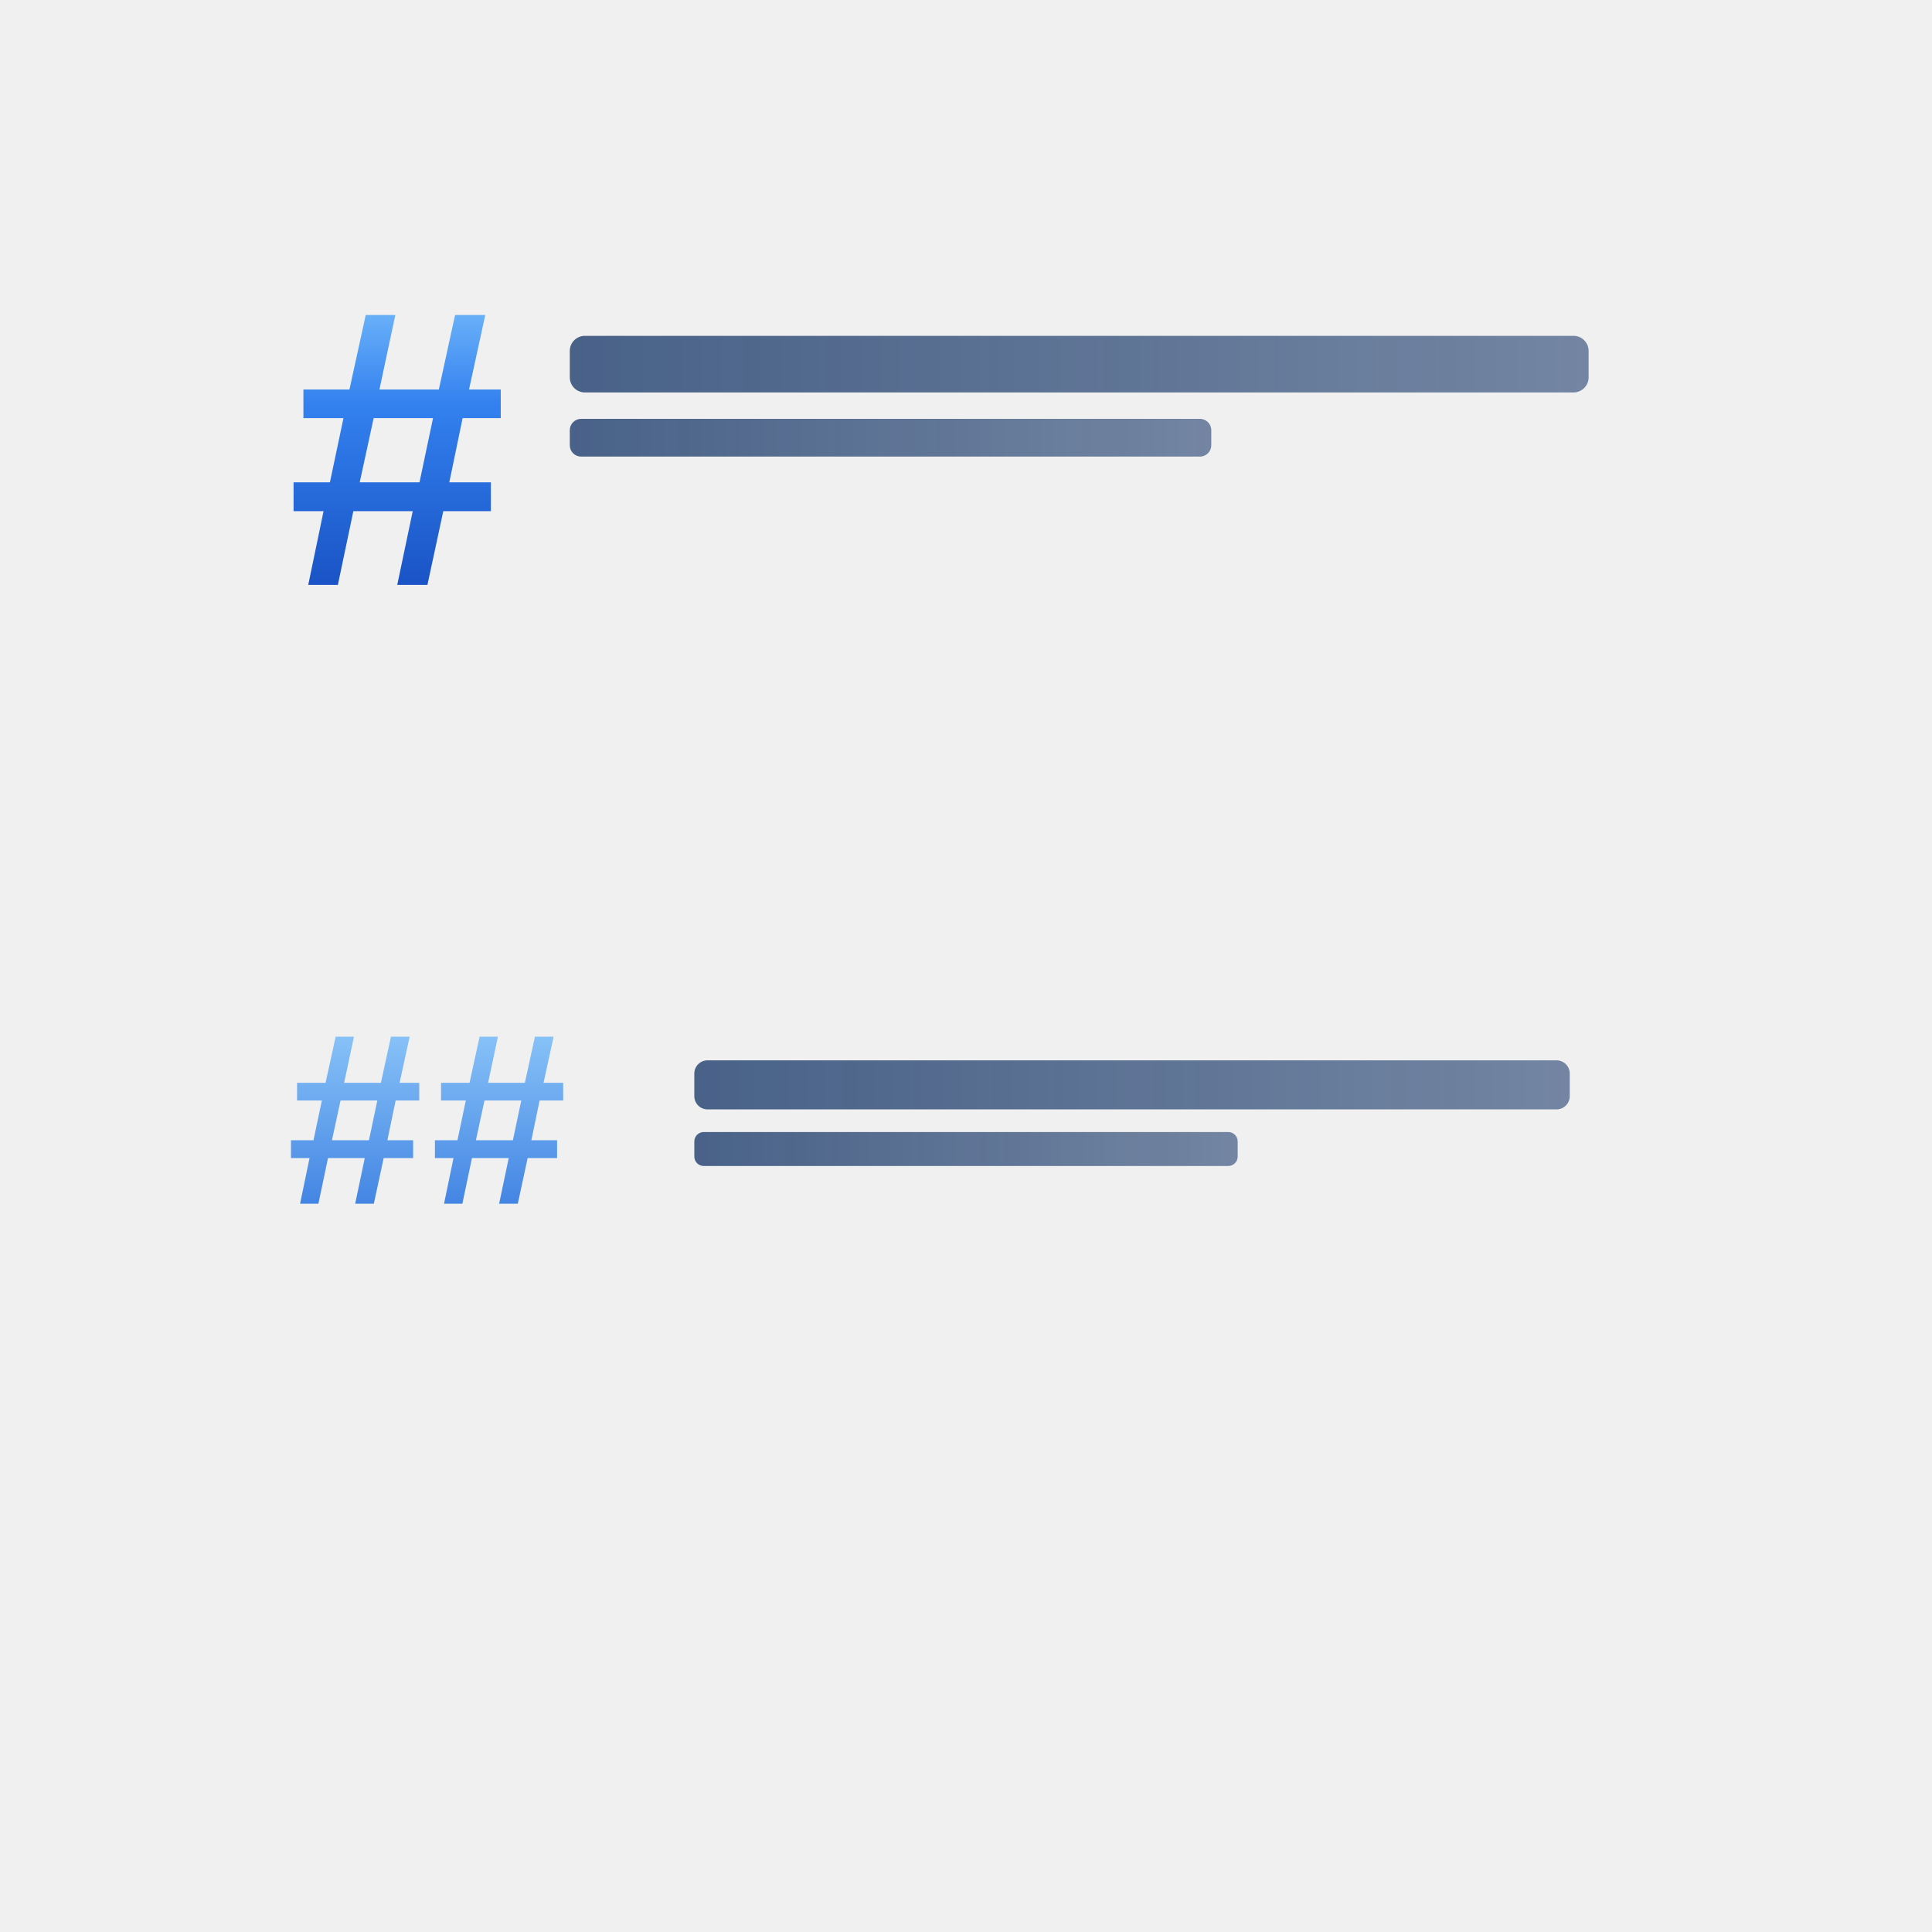
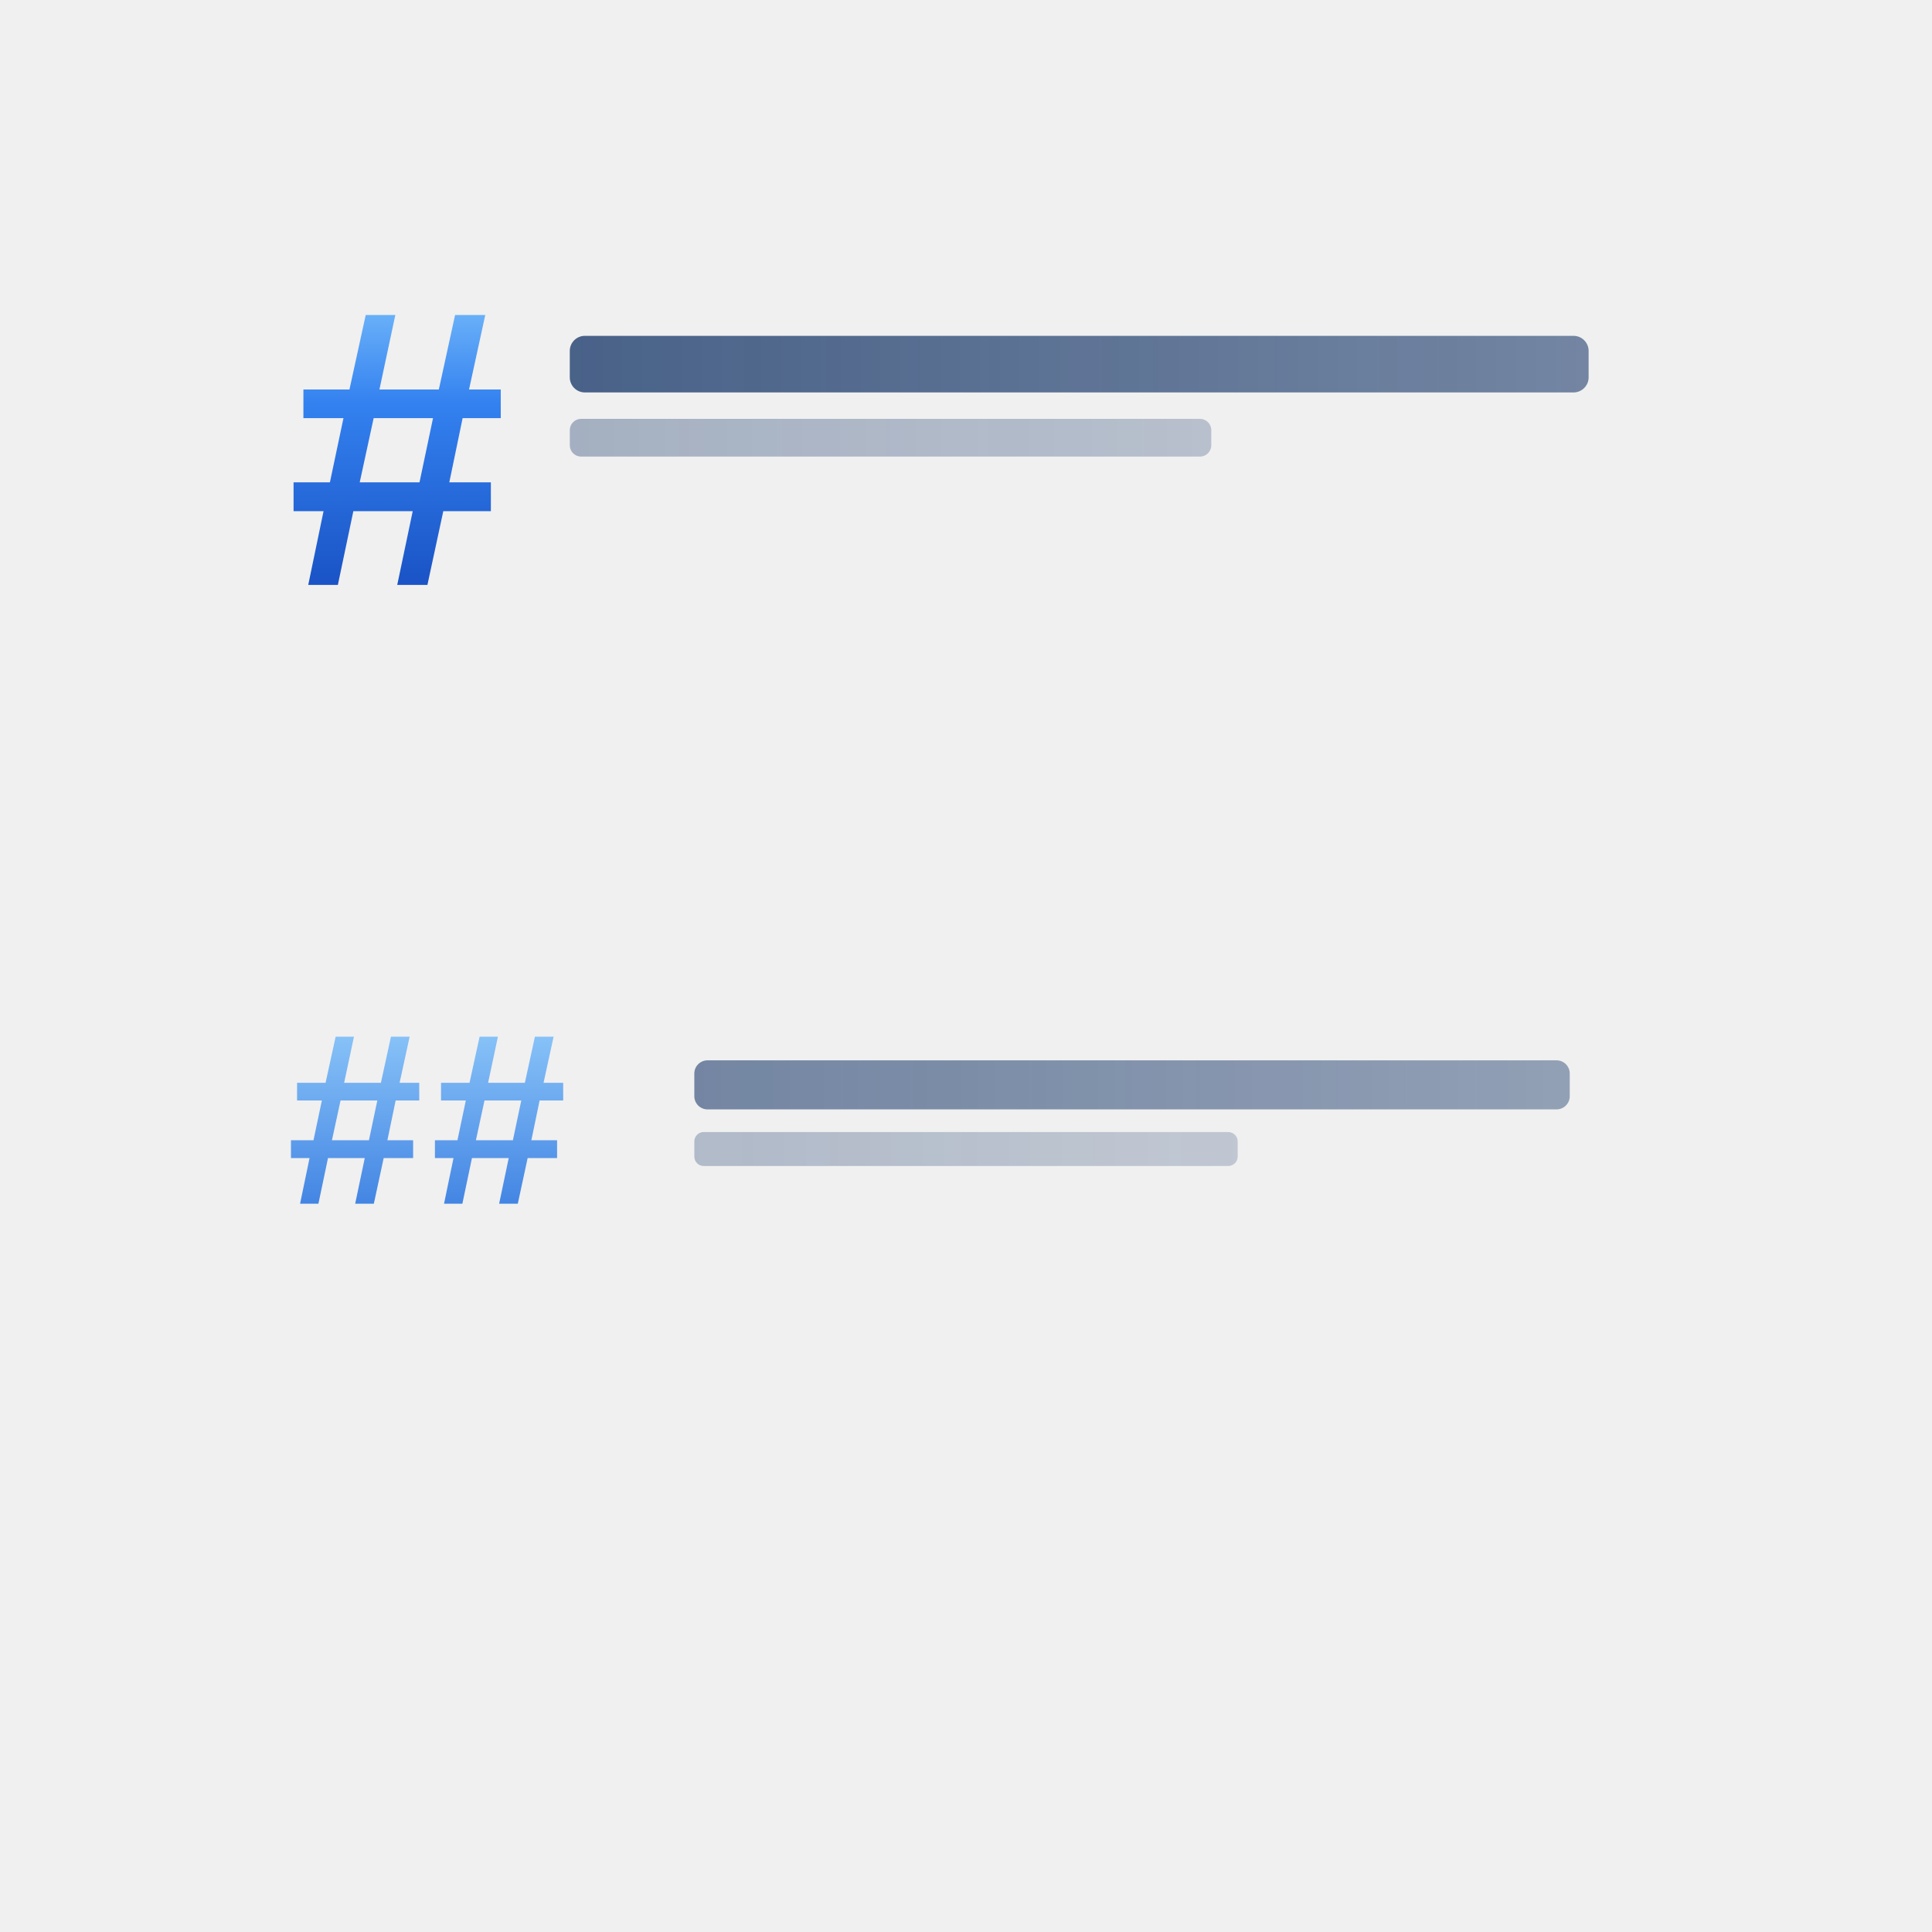
<svg xmlns="http://www.w3.org/2000/svg" viewBox="0 0 1024 1024" width="1024" height="1024">
  <defs>
    <linearGradient id="hashGrad" x1="0" y1="0" x2="0" y2="1">
      <stop offset="0%" stop-color="#92D4FF" />
      <stop offset="40%" stop-color="#3381F0" />
      <stop offset="100%" stop-color="#1245B8" />
    </linearGradient>
    <linearGradient id="hash2Grad" x1="0" y1="0" x2="0" y2="1">
      <stop offset="0%" stop-color="#A0D8FF" />
      <stop offset="100%" stop-color="#2E72DD" />
    </linearGradient>
    <linearGradient id="headGrad" x1="0" y1="0" x2="1" y2="0">
      <stop offset="0%" stop-color="#1F3E6E" stop-opacity="0.80" />
      <stop offset="100%" stop-color="#1F3E6E" stop-opacity="0.60" />
    </linearGradient>
    <mask id="h1mask">
      <text x="152" y="310" font-family="SF Pro Display, -apple-system, Helvetica Neue, Arial, sans-serif" font-size="210" font-weight="700" fill="white">#</text>
    </mask>
    <mask id="h2mask">
      <text x="152" y="638" font-family="SF Pro Display, -apple-system, Helvetica Neue, Arial, sans-serif" font-size="130" font-weight="700" fill="white" letter-spacing="4">##</text>
    </mask>
  </defs>
  <rect x="112" y="130" width="320" height="210" mask="url(#h1mask)" fill="url(#hashGrad)" />
  <rect x="302" y="178" width="540" height="30" rx="8" fill="url(#headGrad)" />
-   <rect x="302" y="222" width="340" height="20" rx="6" fill="url(#headGrad)" />
+   <rect x="302" y="222" width="340" height="20" rx="6" fill="url(#headGrad)" opacity="0.45" />
  <rect x="112" y="516" width="430" height="150" mask="url(#h2mask)" fill="url(#hash2Grad)" />
-   <rect x="368" y="562" width="464" height="26" rx="7" fill="url(#headGrad)" />
-   <rect x="368" y="600" width="288" height="18" rx="5" fill="url(#headGrad)" />
+   <rect x="368" y="562" width="464" height="26" rx="7" fill="url(#headGrad)" opacity="0.75" />
+   <rect x="368" y="600" width="288" height="18" rx="5" fill="url(#headGrad)" opacity="0.38" />
</svg>
